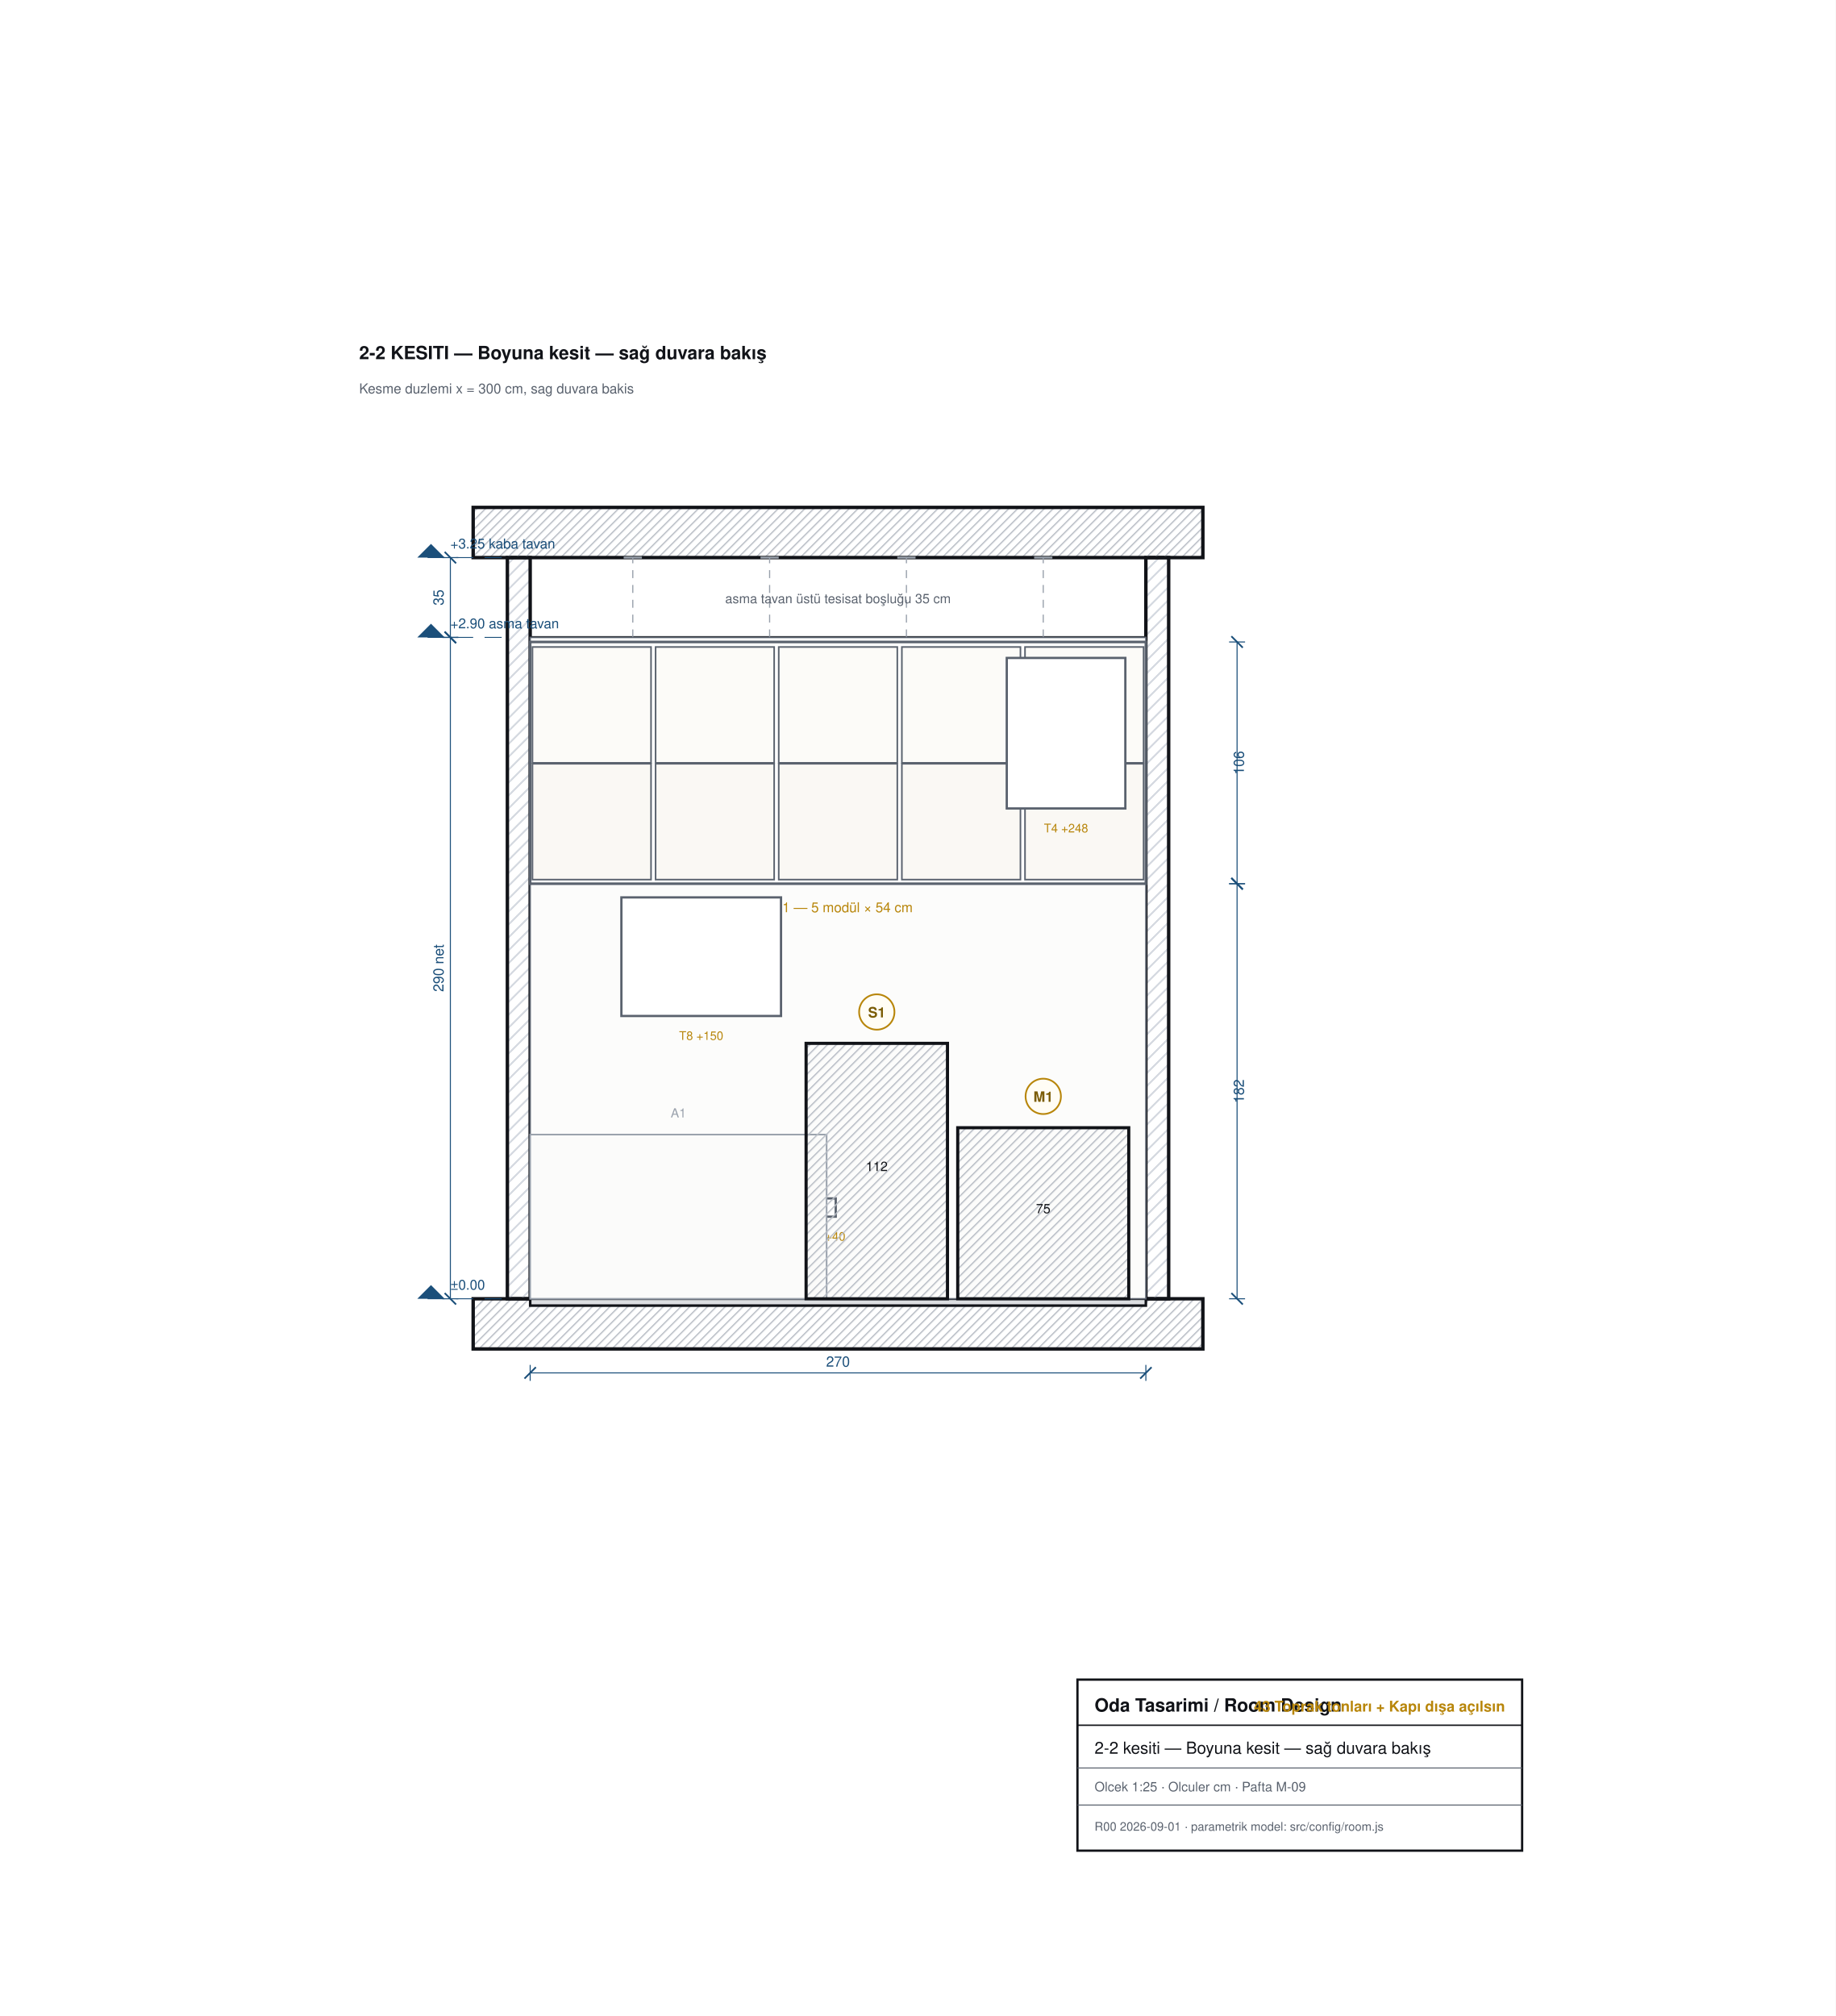
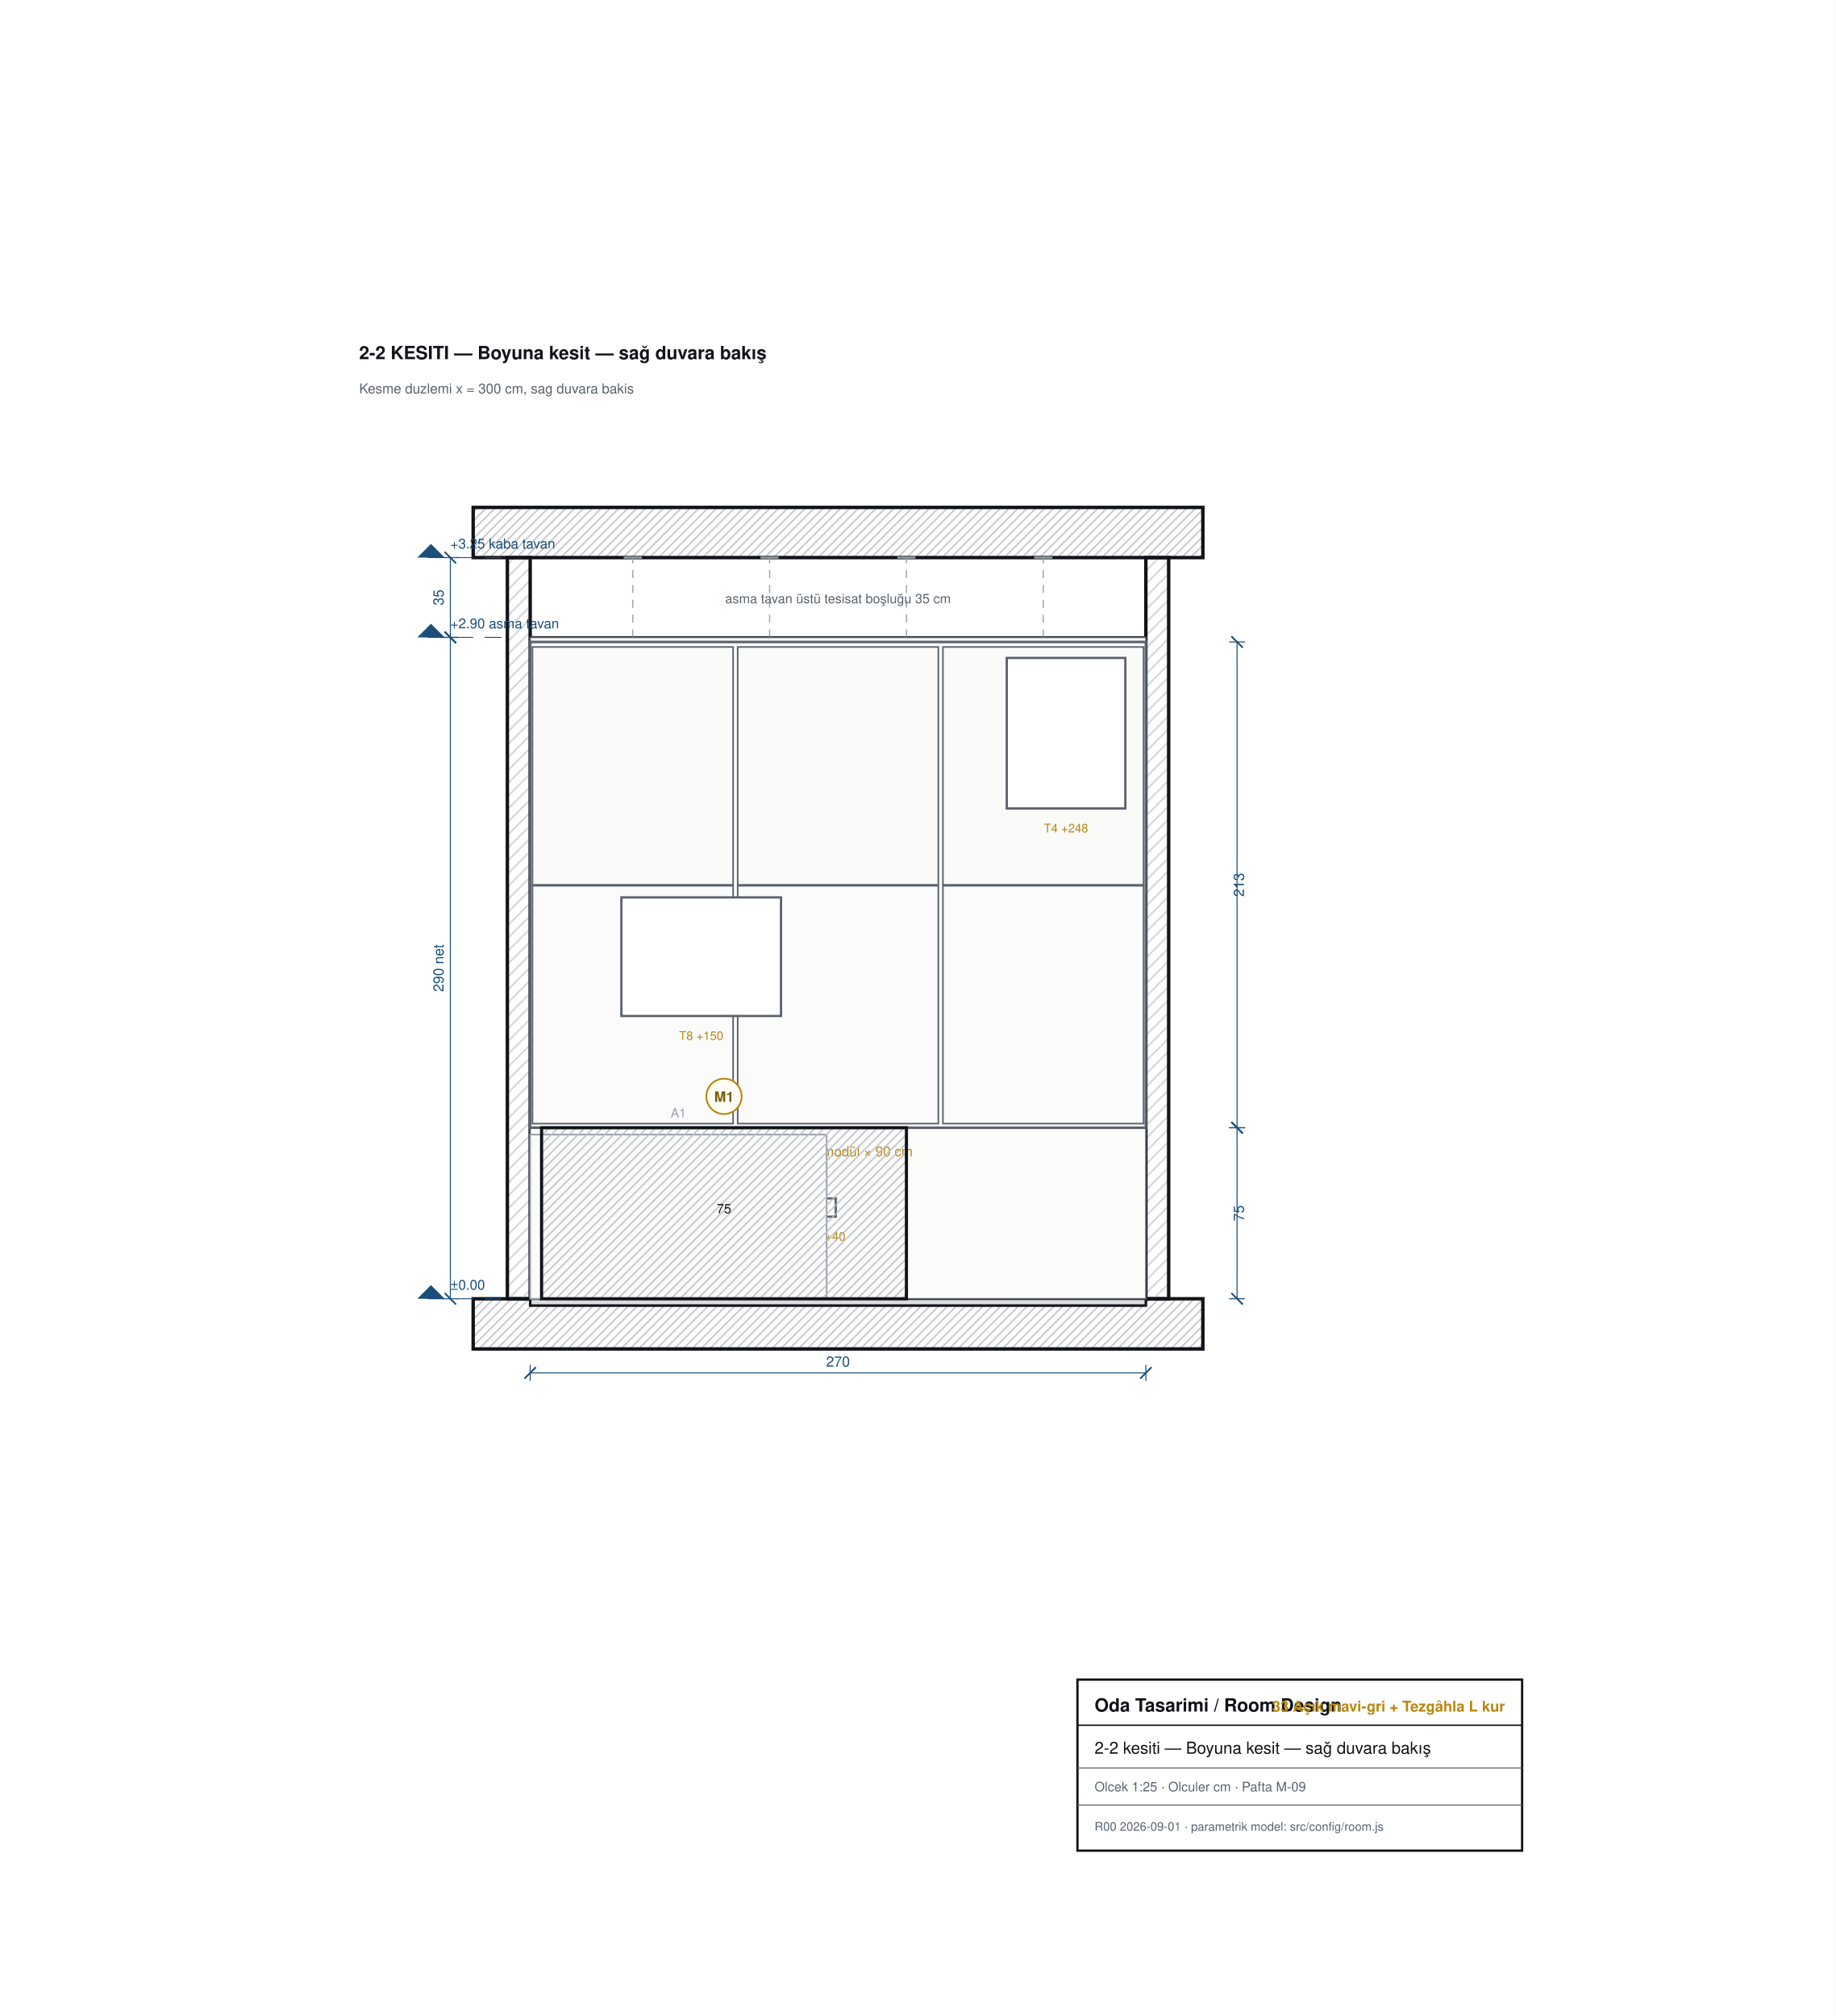
<svg xmlns="http://www.w3.org/2000/svg" width="322mm" height="353.6mm" viewBox="0 0 322 353.6" font-family="Helvetica,Arial,sans-serif">
  <rect width="322" height="353.6" fill="#ffffff" />
  <defs>
    <pattern id="hs" width="1.6" height="1.6" patternTransform="rotate(45)" patternUnits="userSpaceOnUse">
      <line x1="0" y1="0" x2="0" y2="1.6" stroke="#c9ced6" stroke-width="0.55" />
    </pattern>
    <pattern id="hc" width="1.1" height="1.1" patternTransform="rotate(45)" patternUnits="userSpaceOnUse">
      <line x1="0" y1="0" x2="0" y2="1.1" stroke="#b9bec6" stroke-width="0.45" />
    </pattern>
  </defs>
  <rect x="83.00" y="227.80" width="128.00" height="8.80" fill="url(#hc)" stroke="#111318" stroke-width="0.6" />
  <rect x="89.00" y="97.80" width="4.00" height="130.00" fill="url(#hs)" stroke="#111318" stroke-width="0.6" />
  <rect x="201.00" y="97.80" width="4.00" height="130.00" fill="url(#hs)" stroke="#111318" stroke-width="0.6" />
  <rect x="83.00" y="89.00" width="128.00" height="8.80" fill="url(#hc)" stroke="#111318" stroke-width="0.6" />
  <rect x="93.00" y="111.80" width="108.00" height="1.20" fill="#e9e4d8" stroke="#111318" stroke-width="0.45" />
  <line x1="111.00" y1="111.80" x2="111.00" y2="97.80" stroke="#98a0ab" stroke-width="0.2" stroke-dasharray="1.4 1.2" />
  <line x1="109.40" y1="97.80" x2="112.60" y2="97.80" stroke="#98a0ab" stroke-width="0.35" />
  <line x1="135.00" y1="111.80" x2="135.00" y2="97.80" stroke="#98a0ab" stroke-width="0.2" stroke-dasharray="1.4 1.2" />
  <line x1="133.40" y1="97.80" x2="136.60" y2="97.80" stroke="#98a0ab" stroke-width="0.35" />
  <line x1="159.00" y1="111.80" x2="159.00" y2="97.80" stroke="#98a0ab" stroke-width="0.2" stroke-dasharray="1.4 1.2" />
  <line x1="157.40" y1="97.80" x2="160.60" y2="97.80" stroke="#98a0ab" stroke-width="0.35" />
  <line x1="183.00" y1="111.80" x2="183.00" y2="97.80" stroke="#98a0ab" stroke-width="0.2" stroke-dasharray="1.4 1.2" />
  <line x1="181.40" y1="97.80" x2="184.60" y2="97.80" stroke="#98a0ab" stroke-width="0.35" />
  <rect x="93.00" y="227.80" width="108.00" height="1.20" fill="#dcdee1" stroke="#111318" stroke-width="0.45" />
  <text x="147.00" y="105.80" font-size="2.3" fill="#5a626e" text-anchor="middle">asma tavan üstü tesisat boşluğu  35 cm</text>
  <rect x="93.00" y="111.80" width="108.00" height="116.00" fill="#fcfcfb" stroke="#5a626e" stroke-width="0.25" />
-   <rect x="93.00" y="112.60" width="108.00" height="42.40" fill="#ffffff" stroke="#5a626e" stroke-width="0.45" />
-   <rect x="179.80" y="133.96" width="20.80" height="20.32" fill="#faf8f4" stroke="#5a626e" stroke-width="0.28" />
-   <rect x="179.80" y="113.48" width="20.80" height="20.32" fill="#fcfbf8" stroke="#5a626e" stroke-width="0.28" />
-   <rect x="158.20" y="133.96" width="20.80" height="20.32" fill="#faf8f4" stroke="#5a626e" stroke-width="0.28" />
-   <rect x="158.20" y="113.48" width="20.80" height="20.32" fill="#fcfbf8" stroke="#5a626e" stroke-width="0.28" />
-   <rect x="136.60" y="133.96" width="20.80" height="20.32" fill="#faf8f4" stroke="#5a626e" stroke-width="0.28" />
-   <rect x="136.60" y="113.48" width="20.80" height="20.32" fill="#fcfbf8" stroke="#5a626e" stroke-width="0.28" />
-   <rect x="115.00" y="133.96" width="20.80" height="20.32" fill="#faf8f4" stroke="#5a626e" stroke-width="0.28" />
-   <rect x="115.00" y="113.48" width="20.80" height="20.32" fill="#fcfbf8" stroke="#5a626e" stroke-width="0.28" />
-   <rect x="93.40" y="133.96" width="20.80" height="20.32" fill="#faf8f4" stroke="#5a626e" stroke-width="0.28" />
-   <rect x="93.40" y="113.48" width="20.80" height="20.32" fill="#fcfbf8" stroke="#5a626e" stroke-width="0.28" />
-   <text x="147.00" y="160.00" font-size="2.4" fill="#b8860b" text-anchor="middle">AD1 — 5 modül × 54 cm</text>
+   <rect x="93.00" y="112.60" width="108.00" height="85.20" fill="#ffffff" stroke="#5a626e" stroke-width="0.45" />
+   <rect x="165.40" y="155.36" width="35.20" height="41.72" fill="#fbfbfb" stroke="#5a626e" stroke-width="0.28" />
+   <rect x="165.40" y="113.48" width="35.20" height="41.72" fill="#fafaf9" stroke="#5a626e" stroke-width="0.28" />
+   <rect x="129.40" y="155.36" width="35.20" height="41.72" fill="#fbfbfb" stroke="#5a626e" stroke-width="0.28" />
+   <rect x="129.40" y="113.48" width="35.20" height="41.72" fill="#fafaf9" stroke="#5a626e" stroke-width="0.28" />
+   <rect x="93.40" y="155.36" width="35.20" height="41.72" fill="#fbfbfb" stroke="#5a626e" stroke-width="0.28" />
+   <rect x="93.40" y="113.48" width="35.20" height="41.72" fill="#fafaf9" stroke="#5a626e" stroke-width="0.28" />
+   <text x="147.00" y="202.80" font-size="2.4" fill="#b8860b" text-anchor="middle">AD1 — 3 modül × 90 cm</text>
  <line x1="218.40" y1="112.60" x2="215.60" y2="112.60" stroke="#1b4f7a" stroke-width="0.18" />
-   <line x1="218.40" y1="155.00" x2="215.60" y2="155.00" stroke="#1b4f7a" stroke-width="0.18" />
-   <line x1="217.00" y1="112.60" x2="217.00" y2="155.00" stroke="#1b4f7a" stroke-width="0.18" />
+   <line x1="218.40" y1="197.80" x2="215.60" y2="197.80" stroke="#1b4f7a" stroke-width="0.18" />
+   <line x1="217.00" y1="112.60" x2="217.00" y2="197.80" stroke="#1b4f7a" stroke-width="0.18" />
  <line x1="216.00" y1="111.60" x2="218.00" y2="113.60" stroke="#1b4f7a" stroke-width="0.3" />
-   <line x1="216.00" y1="154.00" x2="218.00" y2="156.00" stroke="#1b4f7a" stroke-width="0.3" />
-   <text x="218.20" y="133.80" font-size="2.5" fill="#1b4f7a" text-anchor="middle" transform="rotate(-90 218.20 133.80)">106</text>
-   <line x1="218.40" y1="155.00" x2="215.60" y2="155.00" stroke="#1b4f7a" stroke-width="0.18" />
+   <line x1="216.00" y1="196.80" x2="218.00" y2="198.80" stroke="#1b4f7a" stroke-width="0.3" />
+   <text x="218.20" y="155.20" font-size="2.5" fill="#1b4f7a" text-anchor="middle" transform="rotate(-90 218.20 155.20)">213</text>
+   <line x1="218.40" y1="197.80" x2="215.60" y2="197.80" stroke="#1b4f7a" stroke-width="0.18" />
  <line x1="218.40" y1="227.80" x2="215.60" y2="227.80" stroke="#1b4f7a" stroke-width="0.18" />
-   <line x1="217.00" y1="155.00" x2="217.00" y2="227.80" stroke="#1b4f7a" stroke-width="0.18" />
-   <line x1="216.00" y1="154.00" x2="218.00" y2="156.00" stroke="#1b4f7a" stroke-width="0.3" />
+   <line x1="217.00" y1="197.80" x2="217.00" y2="227.80" stroke="#1b4f7a" stroke-width="0.18" />
+   <line x1="216.00" y1="196.80" x2="218.00" y2="198.80" stroke="#1b4f7a" stroke-width="0.3" />
  <line x1="216.00" y1="226.80" x2="218.00" y2="228.80" stroke="#1b4f7a" stroke-width="0.3" />
-   <text x="218.20" y="191.40" font-size="2.5" fill="#1b4f7a" text-anchor="middle" transform="rotate(-90 218.20 191.40)">182</text>
+   <text x="218.20" y="212.80" font-size="2.5" fill="#1b4f7a" text-anchor="middle" transform="rotate(-90 218.20 212.80)">75</text>
  <rect x="176.60" y="115.40" width="20.80" height="26.40" fill="#ffffff" stroke="#5a626e" stroke-width="0.4" />
  <text x="187.00" y="146.00" font-size="2.1" fill="#b8860b" text-anchor="middle">T4 +248</text>
  <rect x="143.40" y="210.20" width="3.20" height="3.20" fill="#ffffff" stroke="#5a626e" stroke-width="0.4" />
  <text x="145.00" y="217.60" font-size="2.1" fill="#b8860b" text-anchor="middle">T6 +40</text>
  <rect x="109.00" y="157.40" width="28.00" height="20.80" fill="#ffffff" stroke="#5a626e" stroke-width="0.4" />
  <text x="123.00" y="182.40" font-size="2.1" fill="#b8860b" text-anchor="middle">T8 +150</text>
  <rect x="93.00" y="199.00" width="52.00" height="28.80" fill="#fbfbfa" stroke="#98a0ab" stroke-width="0.28" />
  <text x="119.00" y="196.00" font-size="2.2" fill="#98a0ab" text-anchor="middle">A1</text>
-   <rect x="168.00" y="197.80" width="30.00" height="30.00" fill="url(#hc)" stroke="#111318" stroke-width="0.55" />
-   <circle cx="183.00" cy="192.30" r="3.10" fill="#fffdf5" stroke="#b8860b" stroke-width="0.3" />
-   <text x="183.00" y="193.25" font-size="2.5" fill="#7a5c05" text-anchor="middle" font-weight="700">M1</text>
-   <text x="183.00" y="212.80" font-size="2.3" fill="#111318" text-anchor="middle">75</text>
-   <rect x="141.40" y="183.00" width="24.80" height="44.80" fill="url(#hc)" stroke="#111318" stroke-width="0.55" />
-   <circle cx="153.80" cy="177.50" r="3.10" fill="#fffdf5" stroke="#b8860b" stroke-width="0.3" />
-   <text x="153.80" y="178.45" font-size="2.5" fill="#7a5c05" text-anchor="middle" font-weight="700">S1</text>
-   <text x="153.80" y="205.40" font-size="2.3" fill="#111318" text-anchor="middle">112</text>
+   <rect x="95.00" y="197.80" width="64.00" height="30.00" fill="url(#hc)" stroke="#111318" stroke-width="0.55" />
+   <circle cx="127.00" cy="192.30" r="3.10" fill="#fffdf5" stroke="#b8860b" stroke-width="0.3" />
+   <text x="127.00" y="193.25" font-size="2.5" fill="#7a5c05" text-anchor="middle" font-weight="700">M1</text>
+   <text x="127.00" y="212.80" font-size="2.3" fill="#111318" text-anchor="middle">75</text>
  <line x1="75.00" y1="227.80" x2="89.00" y2="227.80" stroke="#1b4f7a" stroke-width="0.16" stroke-dasharray="3 2" />
  <path d="M 78.00 227.80 l -2.4 -2.4 l -2.4 2.4 z" fill="#1b4f7a" />
  <text x="79.00" y="226.20" font-size="2.4" fill="#1b4f7a" text-anchor="start">±0.00</text>
  <line x1="75.00" y1="111.80" x2="89.00" y2="111.80" stroke="#1b4f7a" stroke-width="0.16" stroke-dasharray="3 2" />
  <path d="M 78.00 111.80 l -2.4 -2.4 l -2.4 2.4 z" fill="#1b4f7a" />
  <text x="79.00" y="110.20" font-size="2.4" fill="#1b4f7a" text-anchor="start">+2.90 asma tavan</text>
  <line x1="75.00" y1="97.80" x2="89.00" y2="97.80" stroke="#1b4f7a" stroke-width="0.16" stroke-dasharray="3 2" />
  <path d="M 78.00 97.80 l -2.4 -2.4 l -2.4 2.4 z" fill="#1b4f7a" />
  <text x="79.00" y="96.20" font-size="2.4" fill="#1b4f7a" text-anchor="start">+3.25 kaba tavan</text>
  <line x1="77.60" y1="111.80" x2="80.40" y2="111.80" stroke="#1b4f7a" stroke-width="0.18" />
  <line x1="77.60" y1="227.80" x2="80.40" y2="227.80" stroke="#1b4f7a" stroke-width="0.18" />
  <line x1="79.00" y1="111.80" x2="79.00" y2="227.80" stroke="#1b4f7a" stroke-width="0.18" />
  <line x1="78.00" y1="110.80" x2="80.00" y2="112.80" stroke="#1b4f7a" stroke-width="0.3" />
  <line x1="78.00" y1="226.80" x2="80.00" y2="228.80" stroke="#1b4f7a" stroke-width="0.3" />
  <text x="77.80" y="169.80" font-size="2.5" fill="#1b4f7a" text-anchor="middle" transform="rotate(-90 77.80 169.80)">290 net</text>
  <line x1="77.60" y1="97.80" x2="80.40" y2="97.80" stroke="#1b4f7a" stroke-width="0.18" />
  <line x1="77.60" y1="111.80" x2="80.40" y2="111.80" stroke="#1b4f7a" stroke-width="0.18" />
  <line x1="79.00" y1="97.80" x2="79.00" y2="111.80" stroke="#1b4f7a" stroke-width="0.18" />
  <line x1="78.00" y1="96.80" x2="80.00" y2="98.80" stroke="#1b4f7a" stroke-width="0.3" />
  <line x1="78.00" y1="110.80" x2="80.00" y2="112.80" stroke="#1b4f7a" stroke-width="0.3" />
  <text x="77.80" y="104.80" font-size="2.5" fill="#1b4f7a" text-anchor="middle" transform="rotate(-90 77.80 104.80)">35</text>
  <line x1="93.00" y1="239.40" x2="93.00" y2="242.20" stroke="#1b4f7a" stroke-width="0.18" />
  <line x1="201.00" y1="239.40" x2="201.00" y2="242.20" stroke="#1b4f7a" stroke-width="0.18" />
  <line x1="93.00" y1="240.80" x2="201.00" y2="240.80" stroke="#1b4f7a" stroke-width="0.18" />
  <line x1="92.00" y1="241.80" x2="94.00" y2="239.80" stroke="#1b4f7a" stroke-width="0.3" />
  <line x1="200.00" y1="241.80" x2="202.00" y2="239.80" stroke="#1b4f7a" stroke-width="0.3" />
  <text x="147.00" y="239.70" font-size="2.5" fill="#1b4f7a" text-anchor="middle">270</text>
  <text x="63.00" y="63.00" font-size="3.2" fill="#111318" text-anchor="start" font-weight="700">2-2 KESITI — Boyuna kesit — sağ duvara bakış</text>
  <text x="63.00" y="69.00" font-size="2.4" fill="#5a626e" text-anchor="start">Kesme duzlemi x = 300 cm, sag duvara bakis</text>
  <rect x="189.00" y="294.60" width="78.00" height="30.00" fill="#ffffff" stroke="#111318" stroke-width="0.4" />
  <line x1="189.00" y1="302.60" x2="267.00" y2="302.60" stroke="#111318" stroke-width="0.25" />
  <line x1="189.00" y1="310.10" x2="267.00" y2="310.10" stroke="#5a626e" stroke-width="0.18" />
  <line x1="189.00" y1="316.60" x2="267.00" y2="316.60" stroke="#5a626e" stroke-width="0.18" />
  <text x="192.00" y="300.20" font-size="3.2" fill="#111318" text-anchor="start" font-weight="700">Oda Tasarimi / Room Design</text>
  <text x="192.00" y="307.60" font-size="2.9" fill="#111318" text-anchor="start">2-2 kesiti — Boyuna kesit — sağ duvara bakış</text>
  <text x="192.00" y="314.20" font-size="2.3" fill="#5a626e" text-anchor="start">Olcek 1:25  ·  Olculer cm  ·  Pafta M-09</text>
-   <text x="264.00" y="300.20" font-size="2.6" fill="#b8860b" text-anchor="end" font-weight="700">43 Toprak tonları + Kapı dışa açılsın</text>
+   <text x="264.00" y="300.20" font-size="2.6" fill="#b8860b" text-anchor="end" font-weight="700">33 Açık mavi-gri + Tezgâhla L kur</text>
  <text x="192.00" y="321.10" font-size="2.1" fill="#5a626e" text-anchor="start">R00  2026-09-01  ·  parametrik model: src/config/room.js</text>
</svg>
